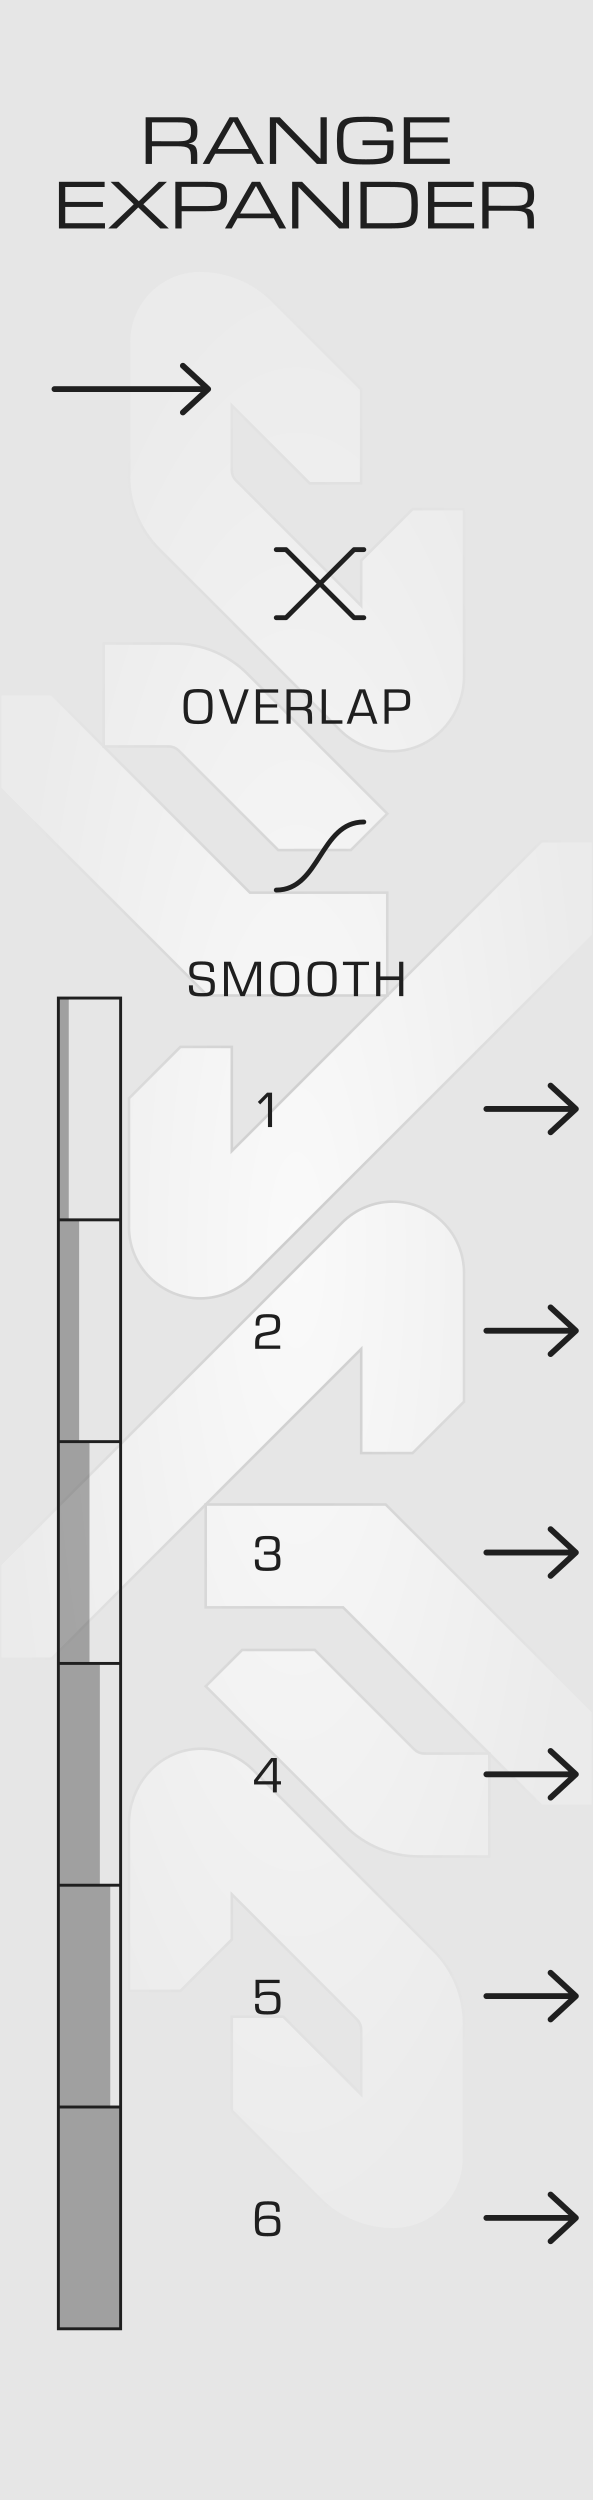
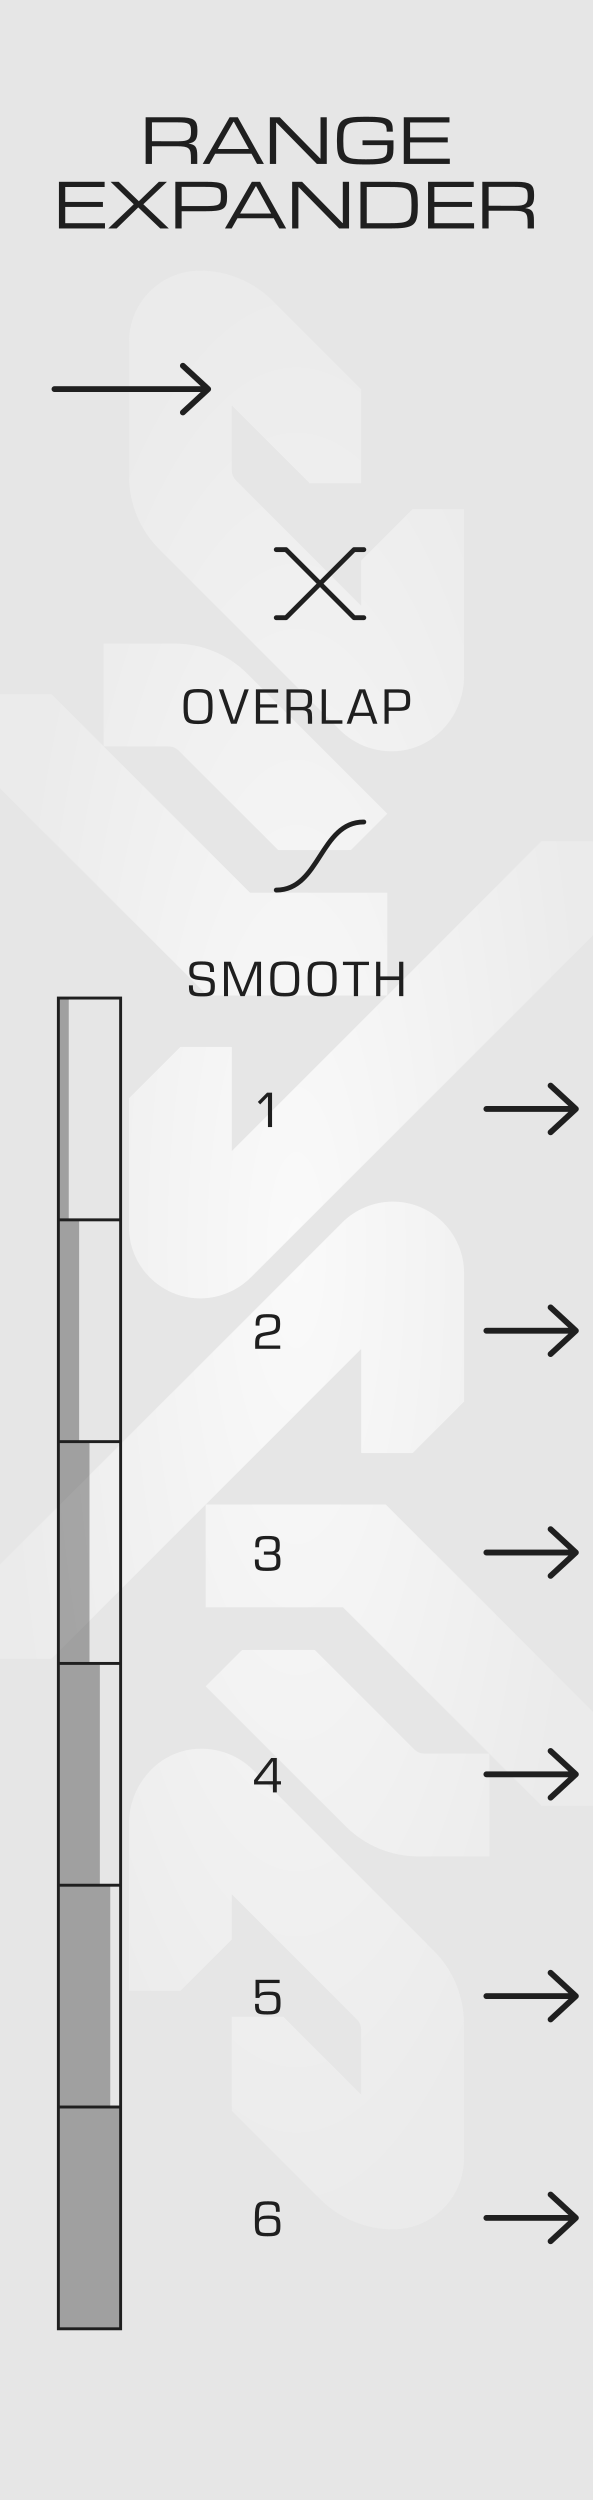
<svg xmlns="http://www.w3.org/2000/svg" xmlns:xlink="http://www.w3.org/1999/xlink" width="30.48mm" height="128.5mm" viewBox="0 0 30.48 128.5" version="1.1" id="svg8">
  <defs id="defs2">
-     <linearGradient id="linearGradient14">
-       <stop style="stop-color:#CCCCCC;" offset="0" id="stop14" />
-       <stop style="stop-color:#E6E6E6;" offset="1" id="stop15" />
-     </linearGradient>
    <linearGradient id="linearGradient11">
      <stop style="stop-color:#FAFAFA;" offset="0" id="stop11" />
      <stop style="stop-color:#EBEBEB;" offset="1" id="stop12" />
    </linearGradient>
-     <rect x="7.071" y="23.234" width="115.157" height="51.518" id="rect1" />
-     <rect x="7.071" y="23.234" width="115.157" height="51.518" id="rect2" />
    <radialGradient xlink:href="#linearGradient11" id="radialGradient12" cx="375" cy="113.53" fx="375" fy="113.53" r="375.5" gradientTransform="matrix(1,0,0,0.3036751,0,79.05377)" gradientUnits="userSpaceOnUse" />
-     <radialGradient xlink:href="#linearGradient14" id="radialGradient15" cx="375" cy="113.53" fx="375" fy="113.53" r="375.5" gradientTransform="matrix(1,0,0,0.3036751,0,79.05377)" gradientUnits="userSpaceOnUse" />
  </defs>
  <g id="layer1" transform="translate(0,-168.5)">
    <rect style="display:inline;opacity:1;vector-effect:none;fill:#e6e6e6;fill-opacity:1;fill-rule:evenodd;stroke:none;stroke-width:0.649;stroke-linecap:butt;stroke-linejoin:miter;stroke-miterlimit:4;stroke-dasharray:none;stroke-dashoffset:0;stroke-opacity:1;paint-order:normal" id="rect420" width="30.48" height="128.5" x="5.9211732e-17" y="168.5" />
-     <g id="Logo_1" data-name="Logo 1" transform="matrix(0,-0.1342376,0.1342376,0,0,283.0892)" style="fill:url(#radialGradient12);fill-opacity:1;stroke:url(#radialGradient15);stroke-opacity:1">
-       <path class="cls-1" d="m 393.53,150.35 a 27.32,27.32 0 0 1 -27.32,27.33 H 316.93 L 297.24,158 v -19.7 h 39.87 L 218.48,19.69 V 0 h 36 l 131,131 a 27.18,27.18 0 0 1 5.92,8.86 27.51,27.51 0 0 1 2.13,10.49 z" id="path1" style="fill:url(#radialGradient12);fill-opacity:1;stroke:url(#radialGradient15);stroke-opacity:1" />
-       <polygon class="cls-1" points="238.17,78.76 277.55,78.76 277.55,147.68 198.2,227.06 162.19,227.06 162.19,207.37 238.17,131.36 " id="polygon1" style="fill:url(#radialGradient12);fill-opacity:1;stroke:url(#radialGradient15);stroke-opacity:1" />
-       <path class="cls-1" d="m 221.87,120.53 -38.08,38.09 a 5.43,5.43 0 0 0 -1.61,3.86 v 24.89 H 142.8 v -27.16 a 39.37,39.37 0 0 1 11.54,-27.85 l 53.6,-53.6 13.91,13.94 z" id="path2" style="fill:url(#radialGradient12);fill-opacity:1;stroke:url(#radialGradient15);stroke-opacity:1" />
-       <path class="cls-1" d="m 181.9,87.89 a 27.39,27.39 0 0 1 -6,9 l -69.25,69.23 A 39.38,39.38 0 0 1 78.83,177.65 H 27.15 A 27.16,27.16 0 0 1 0,150.53 39.2,39.2 0 0 1 3,135.45 38.63,38.63 0 0 1 11.53,122.67 L 45.44,88.76 h 36 v 19.69 l -29.83,29.84 h 24.88 a 5.37,5.37 0 0 0 3.87,-1.61 L 128.3,88.76 H 111 L 91.3,69.07 V 49.38 h 64 c 14.25,0 26.87,10.31 28.55,24.44 a 28.08,28.08 0 0 1 -1.95,14.07 z" id="path3" style="fill:url(#radialGradient12);fill-opacity:1;stroke:url(#radialGradient15);stroke-opacity:1" />
-       <path class="cls-1" d="m 356.47,76.7 a 27.32,27.32 0 0 1 27.32,-27.32 h 49.28 l 19.69,19.69 v 19.69 h -39.87 l 118.63,118.6 v 19.69 h -36 l -131,-131 A 27.08,27.08 0 0 1 358.6,87.19 27.44,27.44 0 0 1 356.47,76.7 Z" id="path4" style="fill:url(#radialGradient12);fill-opacity:1;stroke:url(#radialGradient15);stroke-opacity:1" />
-       <polygon class="cls-1" points="551.8,0 587.81,0 587.81,19.69 511.83,95.7 511.83,148.29 472.45,148.29 472.45,79.38 " id="polygon4" style="fill:url(#radialGradient12);fill-opacity:1;stroke:url(#radialGradient15);stroke-opacity:1" />
-       <path class="cls-1" d="m 528.13,106.53 38.08,-38.09 a 5.47,5.47 0 0 0 1.61,-3.87 V 39.69 h 39.38 v 27.16 a 39.35,39.35 0 0 1 -11.54,27.84 l -53.6,53.6 -13.91,-13.93 z" id="path5" style="fill:url(#radialGradient12);fill-opacity:1;stroke:url(#radialGradient15);stroke-opacity:1" />
-       <path class="cls-1" d="m 568.1,139.17 a 27.44,27.44 0 0 1 6,-9 l 69.25,-69.22 a 39.38,39.38 0 0 1 27.82,-11.53 h 51.64 a 27.16,27.16 0 0 1 27.19,27.11 39.2,39.2 0 0 1 -3,15.08 38.59,38.59 0 0 1 -8.53,12.77 l -33.91,33.91 h -36 V 118.6 L 698.4,88.76 h -24.89 a 5.38,5.38 0 0 0 -3.87,1.62 L 621.7,138.29 H 639 L 658.7,158 v 19.69 h -64 c -14.25,0 -26.87,-10.31 -28.55,-24.44 a 28.08,28.08 0 0 1 1.95,-14.08 z" id="path6" style="fill:url(#radialGradient12);fill-opacity:1;stroke:url(#radialGradient15);stroke-opacity:1" />
+     <g id="Logo_1" data-name="Logo 1" transform="matrix(0,-0.1342376,0.1342376,0,0,283.0892)" style="fill:url(#radialGradient12);fill-opacity:1;stroke:none">
+       <path class="cls-1" d="m 393.53,150.35 a 27.32,27.32 0 0 1 -27.32,27.33 H 316.93 L 297.24,158 v -19.7 h 39.87 L 218.48,19.69 V 0 h 36 l 131,131 a 27.18,27.18 0 0 1 5.92,8.86 27.51,27.51 0 0 1 2.13,10.49 z" id="path1" style="fill:url(#radialGradient12);fill-opacity:1;stroke:none" />
+       <polygon class="cls-1" points="238.17,78.76 277.55,78.76 277.55,147.68 198.2,227.06 162.19,227.06 162.19,207.37 238.17,131.36 " id="polygon1" style="fill:url(#radialGradient12);fill-opacity:1;stroke:none" />
+       <path class="cls-1" d="m 221.87,120.53 -38.08,38.09 a 5.43,5.43 0 0 0 -1.61,3.86 v 24.89 H 142.8 v -27.16 a 39.37,39.37 0 0 1 11.54,-27.85 l 53.6,-53.6 13.91,13.94 z" id="path2" style="fill:url(#radialGradient12);fill-opacity:1;stroke:none" />
+       <path class="cls-1" d="m 181.9,87.89 a 27.39,27.39 0 0 1 -6,9 l -69.25,69.23 A 39.38,39.38 0 0 1 78.83,177.65 H 27.15 A 27.16,27.16 0 0 1 0,150.53 39.2,39.2 0 0 1 3,135.45 38.63,38.63 0 0 1 11.53,122.67 L 45.44,88.76 h 36 v 19.69 l -29.83,29.84 h 24.88 a 5.37,5.37 0 0 0 3.87,-1.61 L 128.3,88.76 H 111 L 91.3,69.07 V 49.38 h 64 c 14.25,0 26.87,10.31 28.55,24.44 a 28.08,28.08 0 0 1 -1.95,14.07 z" id="path3" style="fill:url(#radialGradient12);fill-opacity:1;stroke:none" />
+       <path class="cls-1" d="m 356.47,76.7 a 27.32,27.32 0 0 1 27.32,-27.32 h 49.28 l 19.69,19.69 v 19.69 h -39.87 l 118.63,118.6 v 19.69 h -36 l -131,-131 A 27.08,27.08 0 0 1 358.6,87.19 27.44,27.44 0 0 1 356.47,76.7 Z" id="path4" style="fill:url(#radialGradient12);fill-opacity:1;stroke:none" />
+       <polygon class="cls-1" points="551.8,0 587.81,0 587.81,19.69 511.83,95.7 511.83,148.29 472.45,148.29 472.45,79.38 " id="polygon4" style="fill:url(#radialGradient12);fill-opacity:1;stroke:none" />
+       <path class="cls-1" d="m 528.13,106.53 38.08,-38.09 a 5.47,5.47 0 0 0 1.61,-3.87 V 39.69 h 39.38 v 27.16 a 39.35,39.35 0 0 1 -11.54,27.84 l -53.6,53.6 -13.91,-13.93 z" id="path5" style="fill:url(#radialGradient12);fill-opacity:1;stroke:none" />
+       <path class="cls-1" d="m 568.1,139.17 a 27.44,27.44 0 0 1 6,-9 l 69.25,-69.22 a 39.38,39.38 0 0 1 27.82,-11.53 h 51.64 a 27.16,27.16 0 0 1 27.19,27.11 39.2,39.2 0 0 1 -3,15.08 38.59,38.59 0 0 1 -8.53,12.77 l -33.91,33.91 h -36 V 118.6 L 698.4,88.76 h -24.89 a 5.38,5.38 0 0 0 -3.87,1.62 L 621.7,138.29 H 639 L 658.7,158 v 19.69 h -64 c -14.25,0 -26.87,-10.31 -28.55,-24.44 a 28.08,28.08 0 0 1 1.95,-14.08 z" id="path6" style="fill:url(#radialGradient12);fill-opacity:1;stroke:none" />
    </g>
  </g>
  <g id="layer3">
    <path style="font-weight:normal;font-stretch:expanded;font-size:3.528px;font-family:'Eurostile Next LT Pro';-inkscape-font-specification:'Eurostile Next LT Pro Expanded';text-align:center;letter-spacing:0px;text-anchor:middle;fill:#1f1f1f;stroke:none;stroke-width:0.0" d="M 7.81,7.259 V 6.289 h 1.312 c 0.596,0 0.695,0.067 0.695,0.445 v 0.067 c 0,0.353 -0.123,0.459 -0.635,0.459 z M 10.139,8.004 c 0,-0.452 -0.095,-0.568 -0.437,-0.621 v -0.007 C 9.994,7.323 10.146,7.199 10.146,6.769 v -0.088 c 0,-0.508 -0.18,-0.653 -0.921,-0.653 H 7.486 V 8.427 H 7.81 V 7.517 h 1.256 c 0.681,0 0.748,0.102 0.748,0.642 V 8.427 H 10.139 Z m 2.085,-1.976 h -0.423 l -1.383,2.399 h 0.346 L 11.06,7.901 h 1.866 l 0.286,0.526 h 0.353 z M 11.197,7.658 11.994,6.265 h 0.032 L 12.792,7.658 Z M 16.796,6.028 H 16.475 V 8.148 H 16.461 L 14.383,6.028 H 13.871 V 8.427 h 0.321 V 6.307 h 0.018 L 16.288,8.427 h 0.508 z m 2.064,2.427 c 1.136,0 1.365,-0.148 1.365,-0.822 V 7.214 h -1.591 v 0.247 h 1.27 v 0.18 c 0,0.441 -0.099,0.547 -1.055,0.547 h -0.081 c -1.005,0 -1.122,-0.099 -1.122,-0.938 v -0.042 c 0,-0.843 0.116,-0.942 1.122,-0.942 h 0.081 c 0.921,0 1.027,0.095 1.027,0.469 v 0.032 h 0.314 V 6.706 C 20.189,6.134 19.999,6 18.86,6 h -0.102 c -1.238,0 -1.439,0.173 -1.439,1.192 v 0.071 c 0,1.023 0.198,1.192 1.439,1.192 z M 23.121,8.155 H 21.078 V 7.319 h 1.937 V 7.062 H 21.078 V 6.296 h 2.025 V 6.028 H 20.754 V 8.427 h 2.367 z" id="path27" />
    <path style="font-weight:normal;font-stretch:expanded;font-size:3.528px;font-family:'Eurostile Next LT Pro';-inkscape-font-specification:'Eurostile Next LT Pro Expanded';text-align:center;letter-spacing:0px;text-anchor:middle;fill:#1f1f1f;stroke:none;stroke-width:0.0" d="M 5.396,11.472 H 3.353 V 10.636 H 5.29 V 10.378 H 3.353 V 9.613 H 5.378 V 9.345 H 3.029 V 11.744 H 5.396 Z M 7.368,10.498 8.581,9.345 H 8.165 L 7.135,10.343 6.101,9.345 H 5.685 L 6.874,10.498 5.565,11.744 H 5.995 l 1.111,-1.083 1.132,1.083 h 0.441 z m 1.969,0.095 V 9.606 h 1.168 c 0.783,0 0.847,0.056 0.847,0.469 v 0.049 c 0,0.409 -0.064,0.469 -0.847,0.469 z m 0,0.265 h 1.231 c 0.914,0 1.104,-0.106 1.104,-0.734 v -0.053 c 0,-0.621 -0.176,-0.727 -1.104,-0.727 H 9.012 V 11.744 H 9.336 Z M 13.369,9.345 H 12.945 l -1.383,2.399 h 0.346 l 0.296,-0.526 h 1.866 l 0.286,0.526 h 0.353 z m -1.027,1.63 0.797,-1.393 h 0.032 l 0.766,1.393 z m 5.599,-1.63 h -0.321 v 2.12 h -0.014 L 15.528,9.345 h -0.512 v 2.399 h 0.321 V 9.623 h 0.018 l 2.078,2.12 h 0.508 z m 3.535,1.164 c 0,-1.041 -0.169,-1.164 -1.45,-1.164 h -1.499 v 2.399 h 1.499 c 1.291,0 1.45,-0.155 1.45,-1.164 z m -2.625,0.963 V 9.613 h 1.15 c 1.058,0 1.15,0.074 1.15,0.91 v 0.042 c 0,0.818 -0.081,0.907 -1.15,0.907 z m 5.517,0 H 22.326 V 10.636 h 1.937 V 10.378 H 22.326 V 9.613 h 2.025 V 9.345 h -2.35 v 2.399 h 2.367 z m 0.748,-0.896 V 9.606 h 1.312 c 0.596,0 0.695,0.067 0.695,0.445 v 0.067 c 0,0.353 -0.123,0.459 -0.635,0.459 z m 2.328,0.744 c 0,-0.452 -0.095,-0.568 -0.437,-0.621 v -0.007 c 0.293,-0.053 0.445,-0.176 0.445,-0.607 v -0.088 c 0,-0.508 -0.18,-0.653 -0.921,-0.653 H 24.791 v 2.399 h 0.325 v -0.91 h 1.256 c 0.681,0 0.748,0.102 0.748,0.642 v 0.268 h 0.325 z" id="path28" />
  </g>
  <g id="layerLabels">
    <path style="fill:#1f1f1f;stroke:none" d="M9.435 36.391C9.435 37.07 9.573 37.216 10.156 37.216H10.205C10.787 37.216 10.925 37.07 10.925 36.391V36.241C10.925 35.562 10.787 35.416 10.205 35.416H10.156C9.573 35.416 9.435 35.562 9.435 36.241ZM9.651 36.241C9.651 35.674 9.732 35.591 10.158 35.591H10.205C10.629 35.591 10.71 35.674 10.71 36.241V36.389C10.71 36.956 10.629 37.036 10.205 37.036H10.158C9.732 37.036 9.651 36.956 9.651 36.389ZM12.787 35.432H12.566L12.028 37.023H12.02L11.476 35.432H11.25L11.874 37.2H12.165ZM14.305 37.026H13.369V36.368H14.245V36.202H13.369V35.604H14.297V35.432H13.153V37.2H14.305ZM14.94 36.337V35.604H15.436C15.767 35.604 15.826 35.658 15.826 35.947V36.012C15.826 36.259 15.756 36.337 15.52 36.337ZM16.042 36.883C16.042 36.537 15.993 36.446 15.795 36.41V36.404C15.964 36.371 16.042 36.272 16.042 35.981V35.921C16.042 35.539 15.943 35.432 15.48 35.432H14.726V37.2H14.94V36.506H15.449C15.79 36.506 15.826 36.555 15.826 36.961V37.2H16.042ZM17.599 37.023H16.752V35.432H16.536V37.2H17.599ZM18.77 35.432H18.46L17.818 37.2H18.041L18.182 36.8H19.035L19.172 37.2H19.399ZM18.231 36.633 18.606 35.591H18.621L18.98 36.633ZM19.979 36.365V35.604H20.436C20.821 35.604 20.873 35.653 20.873 35.947V36.022C20.873 36.308 20.823 36.365 20.439 36.365ZM19.979 36.54H20.467C20.956 36.54 21.084 36.454 21.084 36.017V35.952C21.084 35.515 20.974 35.432 20.459 35.432H19.765V37.2H19.979Z" id="label-OVERLAP-37.2" />
    <path style="fill:#1f1f1f;stroke:none" d="M11.044 50.675C11.044 50.345 10.942 50.243 10.417 50.202C9.996 50.168 9.941 50.113 9.941 49.916V49.879C9.941 49.64 10.006 49.585 10.336 49.585H10.381C10.737 49.585 10.797 49.65 10.797 49.913V49.96H11.002V49.903C11.002 49.523 10.903 49.416 10.37 49.416H10.318C9.853 49.416 9.731 49.533 9.731 49.877V49.918C9.731 50.241 9.837 50.345 10.347 50.384C10.786 50.417 10.83 50.469 10.83 50.688V50.724C10.83 50.992 10.763 51.044 10.417 51.044H10.368C9.98 51.044 9.915 50.984 9.915 50.709V50.646H9.712V50.719C9.712 51.13 9.806 51.216 10.381 51.216H10.44C10.916 51.216 11.044 51.114 11.044 50.716ZM13.417 49.432H13.085L12.476 50.984H12.468L11.855 49.432H11.514V51.2H11.72L11.714 49.609H11.722L12.359 51.2H12.578L13.209 49.609H13.217L13.212 51.2H13.417ZM13.891 50.391C13.891 51.07 14.028 51.216 14.611 51.216H14.66C15.243 51.216 15.38 51.07 15.38 50.391V50.241C15.38 49.562 15.243 49.416 14.66 49.416H14.611C14.028 49.416 13.891 49.562 13.891 50.241ZM14.106 50.241C14.106 49.674 14.187 49.591 14.613 49.591H14.66C15.084 49.591 15.165 49.674 15.165 50.241V50.389C15.165 50.956 15.084 51.036 14.66 51.036H14.613C14.187 51.036 14.106 50.956 14.106 50.389ZM15.812 50.391C15.812 51.07 15.95 51.216 16.532 51.216H16.582C17.164 51.216 17.302 51.07 17.302 50.391V50.241C17.302 49.562 17.164 49.416 16.582 49.416H16.532C15.95 49.416 15.812 49.562 15.812 50.241ZM16.028 50.241C16.028 49.674 16.108 49.591 16.535 49.591H16.582C17.005 49.591 17.086 49.674 17.086 50.241V50.389C17.086 50.956 17.005 51.036 16.582 51.036H16.535C16.108 51.036 16.028 50.956 16.028 50.389ZM18.404 49.606H18.966V49.432H17.627V49.606H18.188V51.2H18.404ZM20.731 49.432H20.515V50.186H19.548V49.432H19.332V51.2H19.548V50.376H20.515V51.2H20.731Z" id="label-SMOOTH-51.2" />
    <path style="fill:#1f1f1f;stroke:none" d="M13.984 56.162H13.727L13.253 56.638L13.373 56.768L13.768 56.362H13.773V57.93H13.984Z" id="label-1-57.93" />
    <path style="fill:#1f1f1f;stroke:none" d="M14.404 69.161H13.322V69.06C13.322 68.729 13.356 68.696 13.816 68.625C14.277 68.558 14.399 68.469 14.399 68.074V68.025C14.399 67.643 14.287 67.546 13.772 67.546H13.738C13.229 67.546 13.14 67.645 13.14 68.09V68.137H13.338V68.085C13.338 67.765 13.385 67.713 13.743 67.713H13.78C14.128 67.713 14.188 67.77 14.188 68.03V68.077C14.188 68.355 14.123 68.407 13.733 68.464C13.192 68.542 13.114 68.625 13.114 69.093C13.114 69.122 13.114 69.296 13.117 69.33H14.404Z" id="label-2-69.33" />
    <path style="fill:#1f1f1f;stroke:none" d="M14.414 80.22C14.414 79.932 14.329 79.862 14.165 79.828V79.823C14.326 79.781 14.38 79.706 14.38 79.453V79.407C14.38 79.035 14.271 78.946 13.751 78.946H13.71C13.21 78.946 13.122 79.04 13.122 79.469V79.531H13.317V79.469C13.317 79.154 13.374 79.115 13.715 79.115H13.749C14.115 79.115 14.172 79.17 14.172 79.42V79.472C14.172 79.695 14.115 79.747 13.889 79.747H13.564V79.911H13.905C14.141 79.911 14.204 79.966 14.204 80.207V80.259C14.204 80.53 14.141 80.574 13.746 80.574H13.702C13.343 80.574 13.299 80.532 13.299 80.22V80.158H13.101V80.218C13.101 80.66 13.182 80.746 13.697 80.746H13.749C14.292 80.746 14.414 80.652 14.414 80.275Z" id="label-3-80.73" />
    <path style="fill:#1f1f1f;stroke:none" d="M14.228 91.722H14.442V91.555H14.228V90.362H13.937L13.058 91.501V91.722H14.028V92.13H14.228ZM13.243 91.555V91.548L14.02 90.528H14.028V91.555Z" id="label-4-92.13" />
    <path style="fill:#1f1f1f;stroke:none" d="M13.77 103.546C14.313 103.546 14.419 103.436 14.419 102.994V102.903C14.419 102.472 14.323 102.368 13.853 102.368H13.796C13.489 102.368 13.387 102.407 13.333 102.513H13.33V101.928H14.373V101.762H13.135V102.695H13.33C13.372 102.563 13.452 102.539 13.738 102.539H13.79C14.165 102.539 14.209 102.597 14.209 102.937V102.992C14.209 103.312 14.159 103.374 13.772 103.374H13.728C13.361 103.374 13.304 103.335 13.304 103.036V103H13.109V103.041C13.109 103.462 13.195 103.546 13.712 103.546Z" id="label-5-103.53" />
    <path style="fill:#1f1f1f;stroke:none" d="M13.777 114.946C14.303 114.946 14.412 114.847 14.412 114.444V114.379C14.412 113.958 14.303 113.88 13.809 113.88H13.764C13.478 113.88 13.367 113.934 13.312 114.051H13.309V113.903C13.309 113.365 13.367 113.318 13.757 113.318H13.793C14.128 113.318 14.183 113.362 14.183 113.64V113.685H14.378V113.635C14.378 113.23 14.287 113.146 13.798 113.146H13.751C13.205 113.146 13.101 113.235 13.101 113.965V114.296C13.101 114.844 13.182 114.946 13.728 114.946ZM13.738 114.774C13.364 114.774 13.307 114.725 13.307 114.371V114.332C13.307 114.095 13.411 114.046 13.738 114.046H13.772C14.152 114.046 14.209 114.098 14.209 114.392V114.436C14.209 114.722 14.157 114.774 13.772 114.774Z" id="label-6-114.93" />
    <rect style="fill:none;stroke:#1f1f1f;stroke-width:0.15" x="3" y="51.3" width="3.2" height="68.4" id="ladder-frame" />
    <rect style="fill:#1f1f1f;fill-opacity:0.35;stroke:none" x="3" y="51.3" width="0.533" height="11.4" id="ladder-step1" />
    <rect style="fill:#1f1f1f;fill-opacity:0.35;stroke:none" x="3" y="62.7" width="1.067" height="11.4" id="ladder-step2" />
    <path style="fill:none;stroke:#1f1f1f;stroke-width:0.15" d="M 3,62.7 h 3.2" id="ladder-tick2" />
    <rect style="fill:#1f1f1f;fill-opacity:0.35;stroke:none" x="3" y="74.1" width="1.6" height="11.4" id="ladder-step3" />
    <path style="fill:none;stroke:#1f1f1f;stroke-width:0.15" d="M 3,74.1 h 3.2" id="ladder-tick3" />
    <rect style="fill:#1f1f1f;fill-opacity:0.35;stroke:none" x="3" y="85.5" width="2.133" height="11.4" id="ladder-step4" />
    <path style="fill:none;stroke:#1f1f1f;stroke-width:0.15" d="M 3,85.5 h 3.2" id="ladder-tick4" />
    <rect style="fill:#1f1f1f;fill-opacity:0.35;stroke:none" x="3" y="96.9" width="2.667" height="11.4" id="ladder-step5" />
    <path style="fill:none;stroke:#1f1f1f;stroke-width:0.15" d="M 3,96.9 h 3.2" id="ladder-tick5" />
    <rect style="fill:#1f1f1f;fill-opacity:0.35;stroke:none" x="3" y="108.3" width="3.2" height="11.4" id="ladder-step6" />
    <path style="fill:none;stroke:#1f1f1f;stroke-width:0.15" d="M 3,108.3 h 3.2" id="ladder-tick6" />
    <path style="fill:none;stroke:#1f1f1f;stroke-width:0.25;stroke-linecap:round;stroke-linejoin:round" d="M 14.2,31.75 H 14.7 L 18.2,28.25 H 18.7" id="icon-overlap-a" />
    <path style="fill:none;stroke:#1f1f1f;stroke-width:0.25;stroke-linecap:round;stroke-linejoin:round" d="M 14.2,28.25 H 14.7 L 18.2,31.75 H 18.7" id="icon-overlap-b" />
    <path style="fill:none;stroke:#1f1f1f;stroke-width:0.25;stroke-linecap:round;stroke-linejoin:round" d="M 14.2,45.75 C 16.45,45.75 16.45,42.25 18.7,42.25" id="icon-smooth" />
    <path style="fill:none;stroke:#1f1f1f;stroke-width:0.3;stroke-linecap:round;stroke-linejoin:round" d="M 2.8,20 H 10.7 M 9.4,18.8 L 10.7,20 L 9.4,21.2" id="input-arrow" />
    <path style="fill:none;stroke:#1f1f1f;stroke-width:0.3;stroke-linecap:round;stroke-linejoin:round" d="M 25,57 H 29.6 M 28.3,55.8 L 29.6,57 L 28.3,58.2" id="out-arrow1" />
    <path style="fill:none;stroke:#1f1f1f;stroke-width:0.3;stroke-linecap:round;stroke-linejoin:round" d="M 25,68.4 H 29.6 M 28.3,67.2 L 29.6,68.4 L 28.3,69.6" id="out-arrow2" />
    <path style="fill:none;stroke:#1f1f1f;stroke-width:0.3;stroke-linecap:round;stroke-linejoin:round" d="M 25,79.8 H 29.6 M 28.3,78.6 L 29.6,79.8 L 28.3,81" id="out-arrow3" />
    <path style="fill:none;stroke:#1f1f1f;stroke-width:0.3;stroke-linecap:round;stroke-linejoin:round" d="M 25,91.2 H 29.6 M 28.3,90 L 29.6,91.2 L 28.3,92.4" id="out-arrow4" />
    <path style="fill:none;stroke:#1f1f1f;stroke-width:0.3;stroke-linecap:round;stroke-linejoin:round" d="M 25,102.6 H 29.6 M 28.3,101.4 L 29.6,102.6 L 28.3,103.8" id="out-arrow5" />
    <path style="fill:none;stroke:#1f1f1f;stroke-width:0.3;stroke-linecap:round;stroke-linejoin:round" d="M 25,114 H 29.6 M 28.3,112.8 L 29.6,114 L 28.3,115.2" id="out-arrow6" />
  </g>
  <g id="layer2" style="display:none">
    <circle cy="114" cx="10" id="blink6" style="display:inline;opacity:1;vector-effect:none;fill:#ff00ff;fill-opacity:1;fill-rule:evenodd;stroke:none;stroke-width:1;stroke-linecap:butt;stroke-linejoin:miter;stroke-miterlimit:4;stroke-dasharray:none;stroke-dashoffset:0;stroke-opacity:1;paint-order:normal" r="4" />
    <circle style="display:inline;opacity:1;vector-effect:none;fill:#0000ff;fill-opacity:1;fill-rule:evenodd;stroke:none;stroke-width:1;stroke-linecap:butt;stroke-linejoin:miter;stroke-miterlimit:4;stroke-dasharray:none;stroke-dashoffset:0;stroke-opacity:1;paint-order:normal" id="out6" cx="20" cy="114" r="4" />
    <circle cy="102.6" cx="10" id="blink5" style="display:inline;opacity:1;vector-effect:none;fill:#ff00ff;fill-opacity:1;fill-rule:evenodd;stroke:none;stroke-width:1;stroke-linecap:butt;stroke-linejoin:miter;stroke-miterlimit:4;stroke-dasharray:none;stroke-dashoffset:0;stroke-opacity:1;paint-order:normal" r="4" />
    <circle style="display:inline;opacity:1;vector-effect:none;fill:#0000ff;fill-opacity:1;fill-rule:evenodd;stroke:none;stroke-width:1;stroke-linecap:butt;stroke-linejoin:miter;stroke-miterlimit:4;stroke-dasharray:none;stroke-dashoffset:0;stroke-opacity:1;paint-order:normal" id="out5" cx="20" cy="102.6" r="4" />
    <circle cy="91.2" cx="10" id="blink4" style="display:inline;opacity:1;vector-effect:none;fill:#ff00ff;fill-opacity:1;fill-rule:evenodd;stroke:none;stroke-width:1;stroke-linecap:butt;stroke-linejoin:miter;stroke-miterlimit:4;stroke-dasharray:none;stroke-dashoffset:0;stroke-opacity:1;paint-order:normal" r="4" />
    <circle style="display:inline;opacity:1;vector-effect:none;fill:#0000ff;fill-opacity:1;fill-rule:evenodd;stroke:none;stroke-width:1;stroke-linecap:butt;stroke-linejoin:miter;stroke-miterlimit:4;stroke-dasharray:none;stroke-dashoffset:0;stroke-opacity:1;paint-order:normal" id="out4" cx="20" cy="91.2" r="4" />
    <circle cy="79.8" cx="10" id="blink3" style="display:inline;opacity:1;vector-effect:none;fill:#ff00ff;fill-opacity:1;fill-rule:evenodd;stroke:none;stroke-width:1;stroke-linecap:butt;stroke-linejoin:miter;stroke-miterlimit:4;stroke-dasharray:none;stroke-dashoffset:0;stroke-opacity:1;paint-order:normal" r="4" />
    <circle style="display:inline;opacity:1;vector-effect:none;fill:#0000ff;fill-opacity:1;fill-rule:evenodd;stroke:none;stroke-width:1;stroke-linecap:butt;stroke-linejoin:miter;stroke-miterlimit:4;stroke-dasharray:none;stroke-dashoffset:0;stroke-opacity:1;paint-order:normal" id="out3" cx="20" cy="79.8" r="4" />
    <circle cy="68.4" cx="10" id="blink2" style="display:inline;opacity:1;vector-effect:none;fill:#ff00ff;fill-opacity:1;fill-rule:evenodd;stroke:none;stroke-width:1;stroke-linecap:butt;stroke-linejoin:miter;stroke-miterlimit:4;stroke-dasharray:none;stroke-dashoffset:0;stroke-opacity:1;paint-order:normal" r="4" />
    <circle style="display:inline;opacity:1;vector-effect:none;fill:#0000ff;fill-opacity:1;fill-rule:evenodd;stroke:none;stroke-width:1;stroke-linecap:butt;stroke-linejoin:miter;stroke-miterlimit:4;stroke-dasharray:none;stroke-dashoffset:0;stroke-opacity:1;paint-order:normal" id="out2" cx="20" cy="68.4" r="4" />
    <circle cy="57" cx="10" id="blink1" style="display:inline;opacity:1;vector-effect:none;fill:#ff00ff;fill-opacity:1;fill-rule:evenodd;stroke:none;stroke-width:1;stroke-linecap:butt;stroke-linejoin:miter;stroke-miterlimit:4;stroke-dasharray:none;stroke-dashoffset:0;stroke-opacity:1;paint-order:normal" r="4" />
    <circle style="display:inline;opacity:1;vector-effect:none;fill:#0000ff;fill-opacity:1;fill-rule:evenodd;stroke:none;stroke-width:1;stroke-linecap:butt;stroke-linejoin:miter;stroke-miterlimit:4;stroke-dasharray:none;stroke-dashoffset:0;stroke-opacity:1;paint-order:normal" id="out1" cx="20" cy="57" r="4" />
    <circle cy="20" cx="15" id="input" style="display:inline;opacity:1;vector-effect:none;fill:#00ff00;fill-opacity:1;fill-rule:evenodd;stroke:none;stroke-width:1;stroke-linecap:butt;stroke-linejoin:miter;stroke-miterlimit:4;stroke-dasharray:none;stroke-dashoffset:0;stroke-opacity:1;paint-order:normal" r="4" />
  </g>
</svg>
